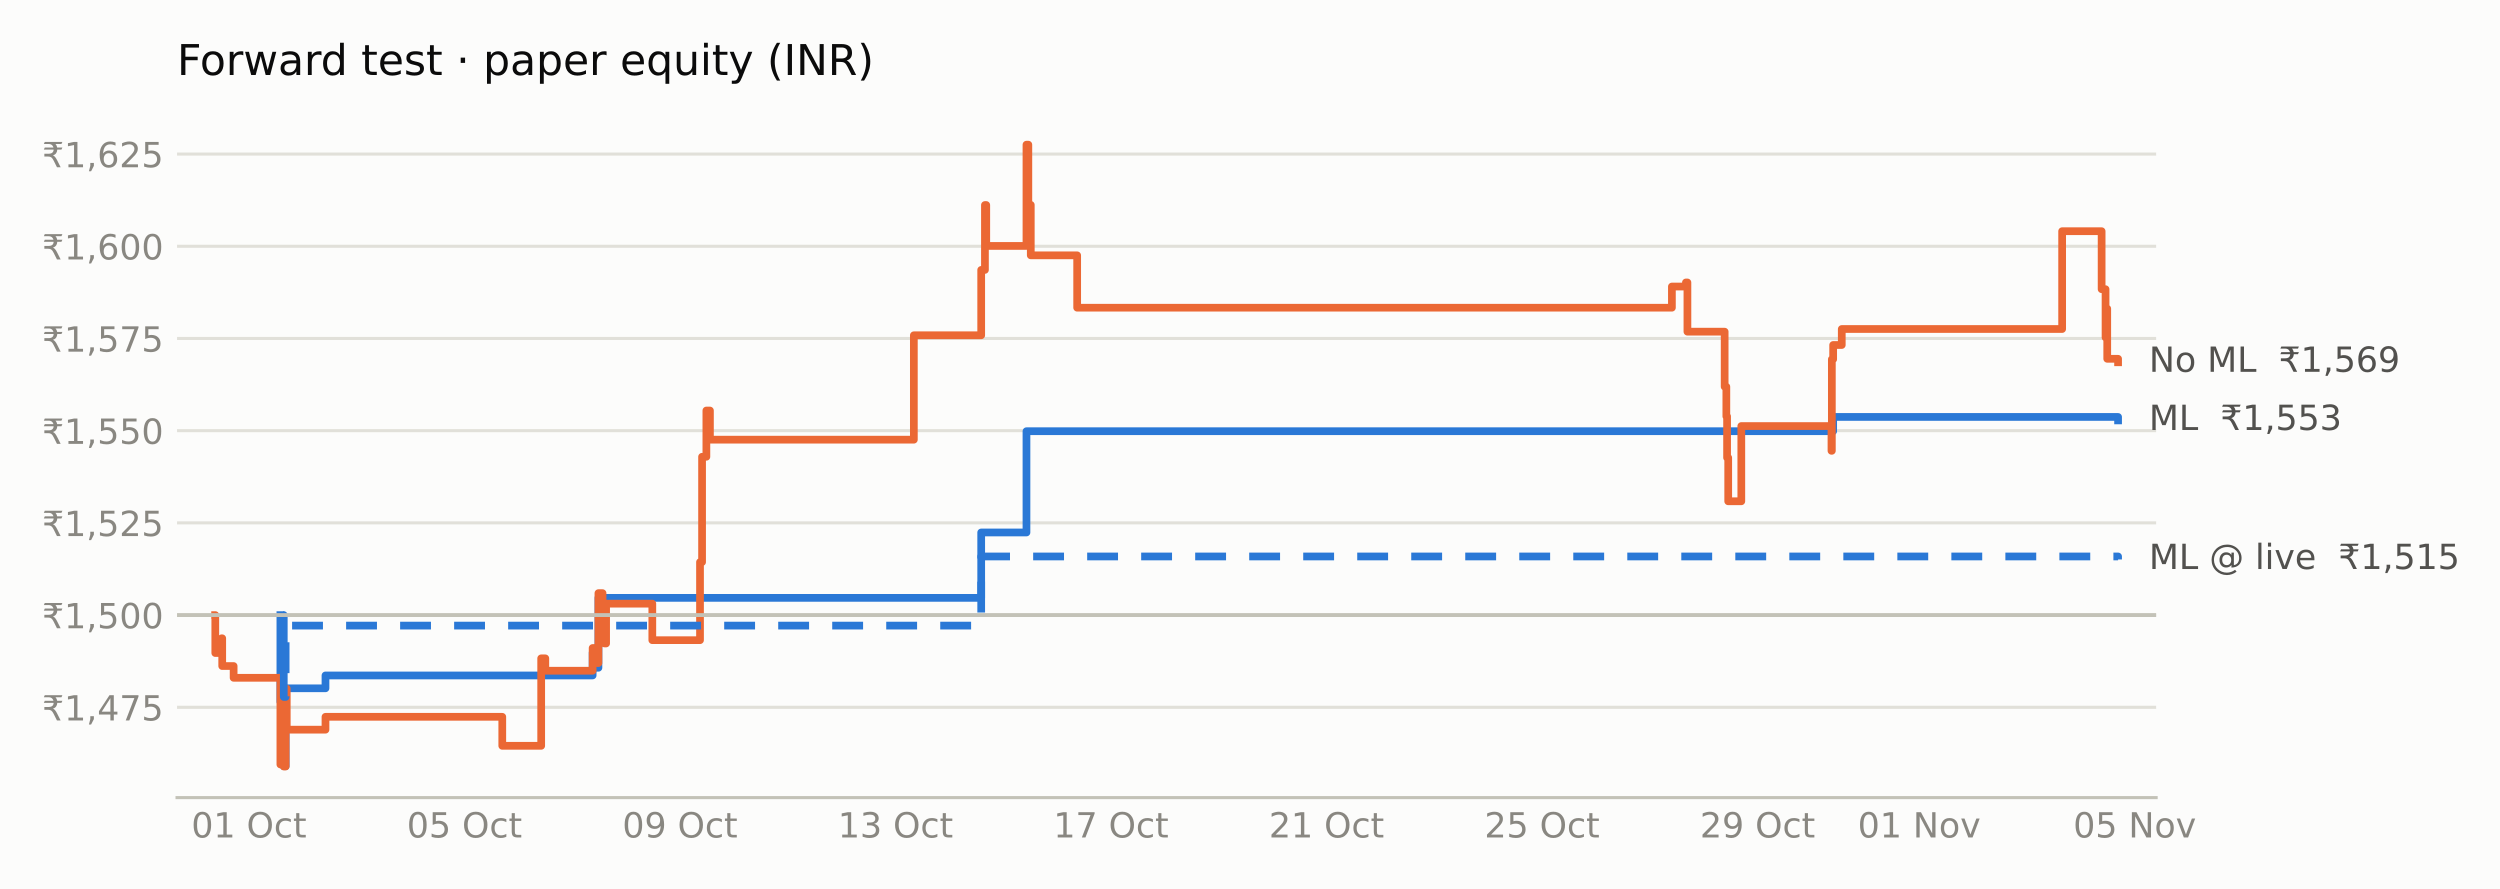
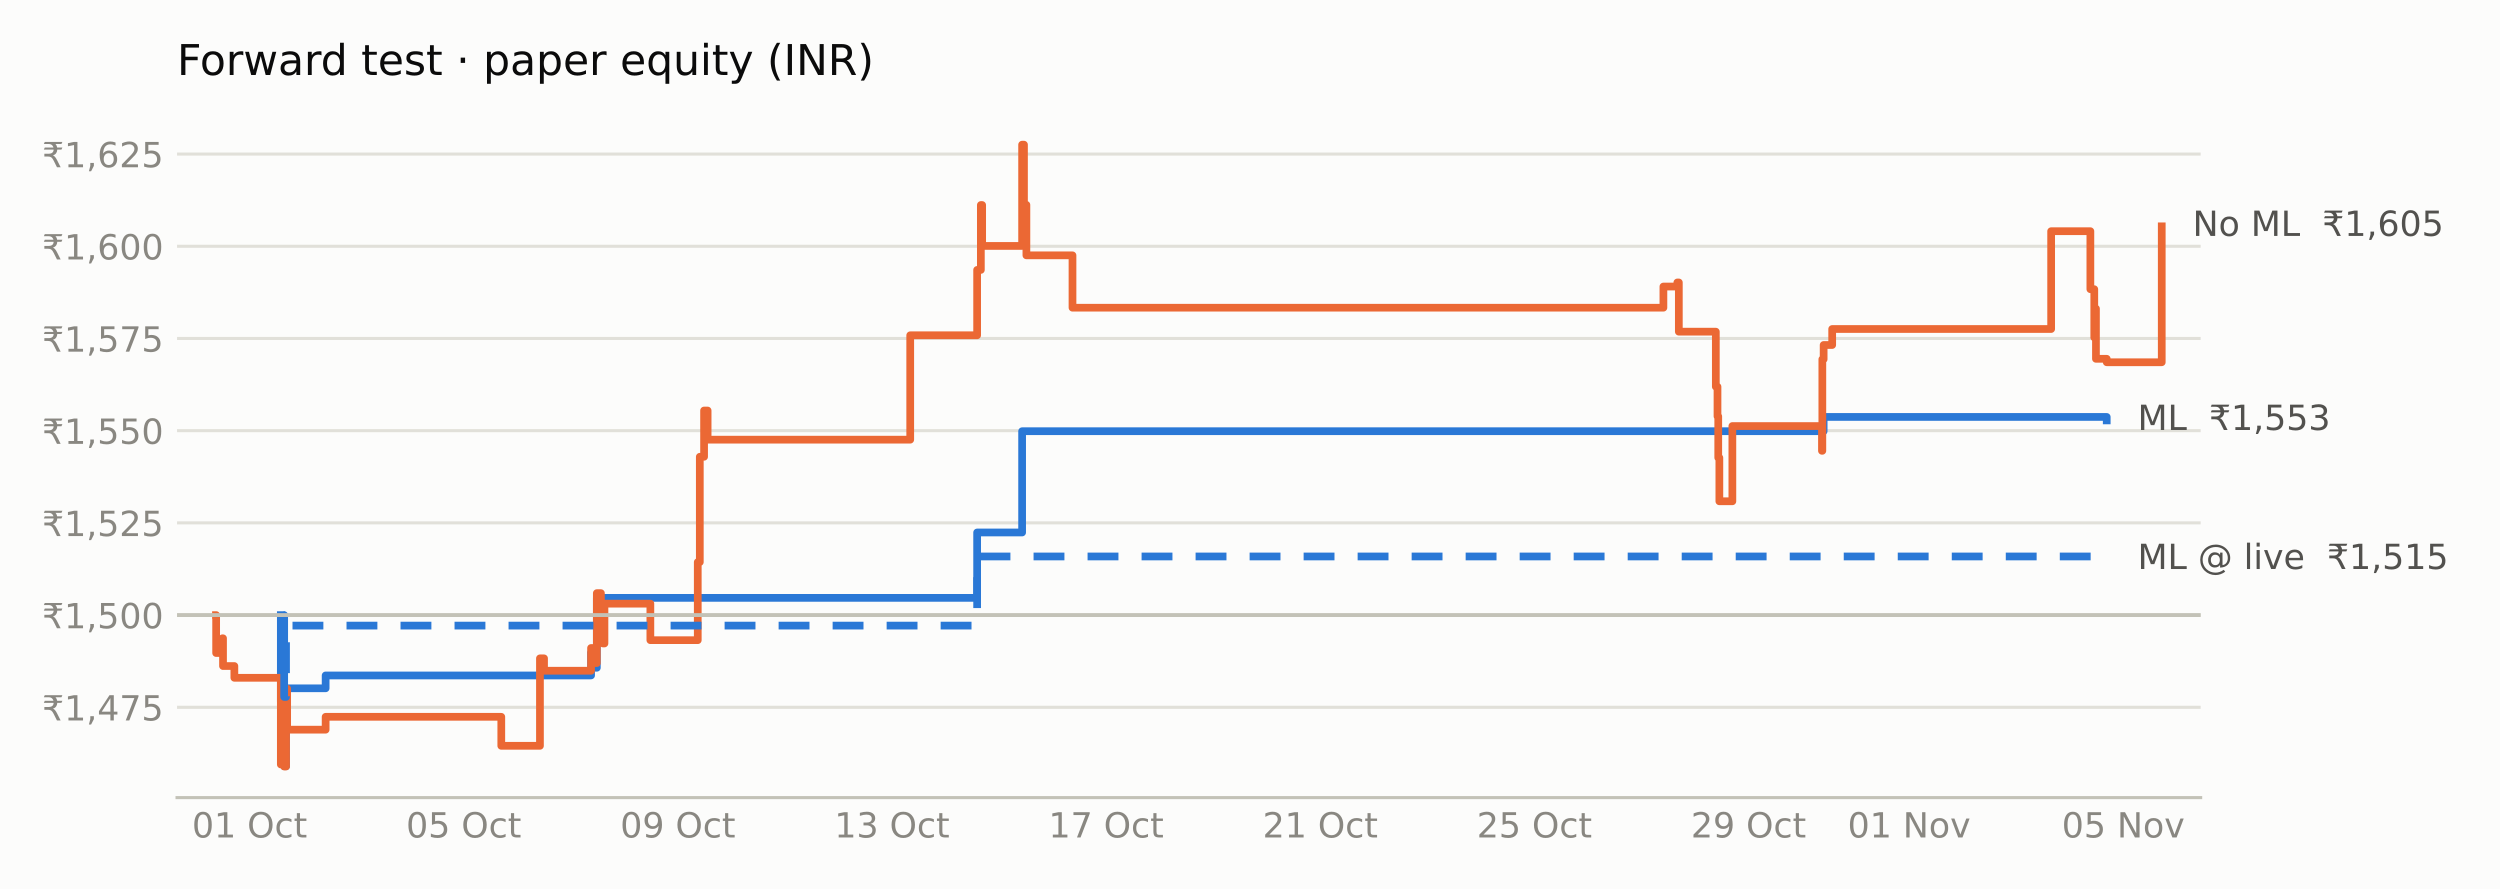
<svg xmlns="http://www.w3.org/2000/svg" xmlns:xlink="http://www.w3.org/1999/xlink" width="648pt" height="230.4pt" viewBox="0 0 648 230.4" version="1.1">
  <defs>
    <style type="text/css">*{stroke-linejoin: round; stroke-linecap: butt}</style>
  </defs>
  <g id="figure_1">
    <g id="patch_1">
      <path d="M 0 230.4  L 648 230.4  L 648 0  L 0 0  z " style="fill: #fcfcfb" />
    </g>
    <g id="axes_1">
      <g id="patch_2">
-         <path d="M 45.89 206.74  L 558.872 206.74  L 558.872 29.44  L 45.89 29.44  z " style="fill: #fcfcfb" />
+         <path d="M 45.89 206.74  L 570.412 206.74  L 570.412 29.44  L 45.89 29.44  z " style="fill: #fcfcfb" />
      </g>
      <g id="matplotlib.axis_1">
        <g id="xtick_1">
          <g id="line2d_1" />
          <g id="text_1">
-             <g style="fill: #898781" transform="translate(49.59476 217.0786) scale(0.09 -0.09)">
+             <g style="fill: #898781" transform="translate(49.76037 217.0786) scale(0.09 -0.09)">
              <defs>
                <path id="DejaVuSans-30" d="M 2034 4250  Q 1547 4250 1301 3770  Q 1056 3291 1056 2328  Q 1056 1369 1301 889  Q 1547 409 2034 409  Q 2525 409 2770 889  Q 3016 1369 3016 2328  Q 3016 3291 2770 3770  Q 2525 4250 2034 4250  z M 2034 4750  Q 2819 4750 3233 4129  Q 3647 3509 3647 2328  Q 3647 1150 3233 529  Q 2819 -91 2034 -91  Q 1250 -91 836 529  Q 422 1150 422 2328  Q 422 3509 836 4129  Q 1250 4750 2034 4750  z " transform="scale(0.015625)" />
                <path id="DejaVuSans-31" d="M 794 531  L 1825 531  L 1825 4091  L 703 3866  L 703 4441  L 1819 4666  L 2450 4666  L 2450 531  L 3481 531  L 3481 0  L 794 0  L 794 531  z " transform="scale(0.015625)" />
                <path id="DejaVuSans-20" transform="scale(0.015625)" />
                <path id="DejaVuSans-4f" d="M 2522 4238  Q 1834 4238 1429 3725  Q 1025 3213 1025 2328  Q 1025 1447 1429 934  Q 1834 422 2522 422  Q 3209 422 3611 934  Q 4013 1447 4013 2328  Q 4013 3213 3611 3725  Q 3209 4238 2522 4238  z M 2522 4750  Q 3503 4750 4090 4092  Q 4678 3434 4678 2328  Q 4678 1225 4090 567  Q 3503 -91 2522 -91  Q 1538 -91 948 565  Q 359 1222 359 2328  Q 359 3434 948 4092  Q 1538 4750 2522 4750  z " transform="scale(0.015625)" />
                <path id="DejaVuSans-63" d="M 3122 3366  L 3122 2828  Q 2878 2963 2633 3030  Q 2388 3097 2138 3097  Q 1578 3097 1268 2742  Q 959 2388 959 1747  Q 959 1106 1268 751  Q 1578 397 2138 397  Q 2388 397 2633 464  Q 2878 531 3122 666  L 3122 134  Q 2881 22 2623 -34  Q 2366 -91 2075 -91  Q 1284 -91 818 406  Q 353 903 353 1747  Q 353 2603 823 3093  Q 1294 3584 2113 3584  Q 2378 3584 2631 3529  Q 2884 3475 3122 3366  z " transform="scale(0.015625)" />
                <path id="DejaVuSans-74" d="M 1172 4494  L 1172 3500  L 2356 3500  L 2356 3053  L 1172 3053  L 1172 1153  Q 1172 725 1289 603  Q 1406 481 1766 481  L 2356 481  L 2356 0  L 1766 0  Q 1100 0 847 248  Q 594 497 594 1153  L 594 3053  L 172 3053  L 172 3500  L 594 3500  L 594 4494  L 1172 4494  z " transform="scale(0.015625)" />
              </defs>
              <use xlink:href="#DejaVuSans-30" />
              <use xlink:href="#DejaVuSans-31" transform="translate(63.62305 0)" />
              <use xlink:href="#DejaVuSans-20" transform="translate(127.2461 0)" />
              <use xlink:href="#DejaVuSans-4f" transform="translate(159.0332 0)" />
              <use xlink:href="#DejaVuSans-63" transform="translate(237.7441 0)" />
              <use xlink:href="#DejaVuSans-74" transform="translate(292.7246 0)" />
            </g>
          </g>
        </g>
        <g id="xtick_2">
          <g id="line2d_2" />
          <g id="text_2">
-             <g style="fill: #898781" transform="translate(105.4566 217.0786) scale(0.09 -0.09)">
+             <g style="fill: #898781" transform="translate(105.2638 217.0786) scale(0.09 -0.09)">
              <defs>
                <path id="DejaVuSans-35" d="M 691 4666  L 3169 4666  L 3169 4134  L 1269 4134  L 1269 2991  Q 1406 3038 1543 3061  Q 1681 3084 1819 3084  Q 2600 3084 3056 2656  Q 3513 2228 3513 1497  Q 3513 744 3044 326  Q 2575 -91 1722 -91  Q 1428 -91 1123 -41  Q 819 9 494 109  L 494 744  Q 775 591 1075 516  Q 1375 441 1709 441  Q 2250 441 2565 725  Q 2881 1009 2881 1497  Q 2881 1984 2565 2268  Q 2250 2553 1709 2553  Q 1456 2553 1204 2497  Q 953 2441 691 2322  L 691 4666  z " transform="scale(0.015625)" />
              </defs>
              <use xlink:href="#DejaVuSans-30" />
              <use xlink:href="#DejaVuSans-35" transform="translate(63.62305 0)" />
              <use xlink:href="#DejaVuSans-20" transform="translate(127.2461 0)" />
              <use xlink:href="#DejaVuSans-4f" transform="translate(159.0332 0)" />
              <use xlink:href="#DejaVuSans-63" transform="translate(237.7441 0)" />
              <use xlink:href="#DejaVuSans-74" transform="translate(292.7246 0)" />
            </g>
          </g>
        </g>
        <g id="xtick_3">
          <g id="line2d_3" />
          <g id="text_3">
-             <g style="fill: #898781" transform="translate(161.3184 217.0786) scale(0.09 -0.09)">
+             <g style="fill: #898781" transform="translate(160.7671 217.0786) scale(0.09 -0.09)">
              <defs>
                <path id="DejaVuSans-39" d="M 703 97  L 703 672  Q 941 559 1184 500  Q 1428 441 1663 441  Q 2288 441 2617 861  Q 2947 1281 2994 2138  Q 2813 1869 2534 1725  Q 2256 1581 1919 1581  Q 1219 1581 811 2004  Q 403 2428 403 3163  Q 403 3881 828 4315  Q 1253 4750 1959 4750  Q 2769 4750 3195 4129  Q 3622 3509 3622 2328  Q 3622 1225 3098 567  Q 2575 -91 1691 -91  Q 1453 -91 1209 -44  Q 966 3 703 97  z M 1959 2075  Q 2384 2075 2632 2365  Q 2881 2656 2881 3163  Q 2881 3666 2632 3958  Q 2384 4250 1959 4250  Q 1534 4250 1286 3958  Q 1038 3666 1038 3163  Q 1038 2656 1286 2365  Q 1534 2075 1959 2075  z " transform="scale(0.015625)" />
              </defs>
              <use xlink:href="#DejaVuSans-30" />
              <use xlink:href="#DejaVuSans-39" transform="translate(63.62305 0)" />
              <use xlink:href="#DejaVuSans-20" transform="translate(127.2461 0)" />
              <use xlink:href="#DejaVuSans-4f" transform="translate(159.0332 0)" />
              <use xlink:href="#DejaVuSans-63" transform="translate(237.7441 0)" />
              <use xlink:href="#DejaVuSans-74" transform="translate(292.7246 0)" />
            </g>
          </g>
        </g>
        <g id="xtick_4">
          <g id="line2d_4" />
          <g id="text_4">
-             <g style="fill: #898781" transform="translate(217.1803 217.0786) scale(0.09 -0.09)">
+             <g style="fill: #898781" transform="translate(216.2705 217.0786) scale(0.09 -0.09)">
              <defs>
                <path id="DejaVuSans-33" d="M 2597 2516  Q 3050 2419 3304 2112  Q 3559 1806 3559 1356  Q 3559 666 3084 287  Q 2609 -91 1734 -91  Q 1441 -91 1130 -33  Q 819 25 488 141  L 488 750  Q 750 597 1062 519  Q 1375 441 1716 441  Q 2309 441 2620 675  Q 2931 909 2931 1356  Q 2931 1769 2642 2001  Q 2353 2234 1838 2234  L 1294 2234  L 1294 2753  L 1863 2753  Q 2328 2753 2575 2939  Q 2822 3125 2822 3475  Q 2822 3834 2567 4026  Q 2313 4219 1838 4219  Q 1578 4219 1281 4162  Q 984 4106 628 3988  L 628 4550  Q 988 4650 1302 4700  Q 1616 4750 1894 4750  Q 2613 4750 3031 4423  Q 3450 4097 3450 3541  Q 3450 3153 3228 2886  Q 3006 2619 2597 2516  z " transform="scale(0.015625)" />
              </defs>
              <use xlink:href="#DejaVuSans-31" />
              <use xlink:href="#DejaVuSans-33" transform="translate(63.62305 0)" />
              <use xlink:href="#DejaVuSans-20" transform="translate(127.2461 0)" />
              <use xlink:href="#DejaVuSans-4f" transform="translate(159.0332 0)" />
              <use xlink:href="#DejaVuSans-63" transform="translate(237.7441 0)" />
              <use xlink:href="#DejaVuSans-74" transform="translate(292.7246 0)" />
            </g>
          </g>
        </g>
        <g id="xtick_5">
          <g id="line2d_5" />
          <g id="text_5">
-             <g style="fill: #898781" transform="translate(273.0421 217.0786) scale(0.09 -0.09)">
+             <g style="fill: #898781" transform="translate(271.7739 217.0786) scale(0.09 -0.09)">
              <defs>
                <path id="DejaVuSans-37" d="M 525 4666  L 3525 4666  L 3525 4397  L 1831 0  L 1172 0  L 2766 4134  L 525 4134  L 525 4666  z " transform="scale(0.015625)" />
              </defs>
              <use xlink:href="#DejaVuSans-31" />
              <use xlink:href="#DejaVuSans-37" transform="translate(63.62305 0)" />
              <use xlink:href="#DejaVuSans-20" transform="translate(127.2461 0)" />
              <use xlink:href="#DejaVuSans-4f" transform="translate(159.0332 0)" />
              <use xlink:href="#DejaVuSans-63" transform="translate(237.7441 0)" />
              <use xlink:href="#DejaVuSans-74" transform="translate(292.7246 0)" />
            </g>
          </g>
        </g>
        <g id="xtick_6">
          <g id="line2d_6" />
          <g id="text_6">
-             <g style="fill: #898781" transform="translate(328.9039 217.0786) scale(0.09 -0.09)">
+             <g style="fill: #898781" transform="translate(327.2773 217.0786) scale(0.09 -0.09)">
              <defs>
                <path id="DejaVuSans-32" d="M 1228 531  L 3431 531  L 3431 0  L 469 0  L 469 531  Q 828 903 1448 1529  Q 2069 2156 2228 2338  Q 2531 2678 2651 2914  Q 2772 3150 2772 3378  Q 2772 3750 2511 3984  Q 2250 4219 1831 4219  Q 1534 4219 1204 4116  Q 875 4013 500 3803  L 500 4441  Q 881 4594 1212 4672  Q 1544 4750 1819 4750  Q 2544 4750 2975 4387  Q 3406 4025 3406 3419  Q 3406 3131 3298 2873  Q 3191 2616 2906 2266  Q 2828 2175 2409 1742  Q 1991 1309 1228 531  z " transform="scale(0.015625)" />
              </defs>
              <use xlink:href="#DejaVuSans-32" />
              <use xlink:href="#DejaVuSans-31" transform="translate(63.62305 0)" />
              <use xlink:href="#DejaVuSans-20" transform="translate(127.2461 0)" />
              <use xlink:href="#DejaVuSans-4f" transform="translate(159.0332 0)" />
              <use xlink:href="#DejaVuSans-63" transform="translate(237.7441 0)" />
              <use xlink:href="#DejaVuSans-74" transform="translate(292.7246 0)" />
            </g>
          </g>
        </g>
        <g id="xtick_7">
          <g id="line2d_7" />
          <g id="text_7">
-             <g style="fill: #898781" transform="translate(384.7658 217.0786) scale(0.09 -0.09)">
+             <g style="fill: #898781" transform="translate(382.7807 217.0786) scale(0.09 -0.09)">
              <use xlink:href="#DejaVuSans-32" />
              <use xlink:href="#DejaVuSans-35" transform="translate(63.62305 0)" />
              <use xlink:href="#DejaVuSans-20" transform="translate(127.2461 0)" />
              <use xlink:href="#DejaVuSans-4f" transform="translate(159.0332 0)" />
              <use xlink:href="#DejaVuSans-63" transform="translate(237.7441 0)" />
              <use xlink:href="#DejaVuSans-74" transform="translate(292.7246 0)" />
            </g>
          </g>
        </g>
        <g id="xtick_8">
          <g id="line2d_8" />
          <g id="text_8">
-             <g style="fill: #898781" transform="translate(440.6276 217.0786) scale(0.09 -0.09)">
+             <g style="fill: #898781" transform="translate(438.2841 217.0786) scale(0.09 -0.09)">
              <use xlink:href="#DejaVuSans-32" />
              <use xlink:href="#DejaVuSans-39" transform="translate(63.62305 0)" />
              <use xlink:href="#DejaVuSans-20" transform="translate(127.2461 0)" />
              <use xlink:href="#DejaVuSans-4f" transform="translate(159.0332 0)" />
              <use xlink:href="#DejaVuSans-63" transform="translate(237.7441 0)" />
              <use xlink:href="#DejaVuSans-74" transform="translate(292.7246 0)" />
            </g>
          </g>
        </g>
        <g id="xtick_9">
          <g id="line2d_9" />
          <g id="text_9">
-             <g style="fill: #898781" transform="translate(481.5213 217.0786) scale(0.09 -0.09)">
+             <g style="fill: #898781" transform="translate(478.909 217.0786) scale(0.09 -0.09)">
              <defs>
                <path id="DejaVuSans-4e" d="M 628 4666  L 1478 4666  L 3547 763  L 3547 4666  L 4159 4666  L 4159 0  L 3309 0  L 1241 3903  L 1241 0  L 628 0  L 628 4666  z " transform="scale(0.015625)" />
                <path id="DejaVuSans-6f" d="M 1959 3097  Q 1497 3097 1228 2736  Q 959 2375 959 1747  Q 959 1119 1226 758  Q 1494 397 1959 397  Q 2419 397 2687 759  Q 2956 1122 2956 1747  Q 2956 2369 2687 2733  Q 2419 3097 1959 3097  z M 1959 3584  Q 2709 3584 3137 3096  Q 3566 2609 3566 1747  Q 3566 888 3137 398  Q 2709 -91 1959 -91  Q 1206 -91 779 398  Q 353 888 353 1747  Q 353 2609 779 3096  Q 1206 3584 1959 3584  z " transform="scale(0.015625)" />
                <path id="DejaVuSans-76" d="M 191 3500  L 800 3500  L 1894 563  L 2988 3500  L 3597 3500  L 2284 0  L 1503 0  L 191 3500  z " transform="scale(0.015625)" />
              </defs>
              <use xlink:href="#DejaVuSans-30" />
              <use xlink:href="#DejaVuSans-31" transform="translate(63.62305 0)" />
              <use xlink:href="#DejaVuSans-20" transform="translate(127.2461 0)" />
              <use xlink:href="#DejaVuSans-4e" transform="translate(159.0332 0)" />
              <use xlink:href="#DejaVuSans-6f" transform="translate(233.8379 0)" />
              <use xlink:href="#DejaVuSans-76" transform="translate(295.0195 0)" />
            </g>
          </g>
        </g>
        <g id="xtick_10">
          <g id="line2d_10" />
          <g id="text_10">
-             <g style="fill: #898781" transform="translate(537.3831 217.0786) scale(0.09 -0.09)">
+             <g style="fill: #898781" transform="translate(534.4124 217.0786) scale(0.09 -0.09)">
              <use xlink:href="#DejaVuSans-30" />
              <use xlink:href="#DejaVuSans-35" transform="translate(63.62305 0)" />
              <use xlink:href="#DejaVuSans-20" transform="translate(127.2461 0)" />
              <use xlink:href="#DejaVuSans-4e" transform="translate(159.0332 0)" />
              <use xlink:href="#DejaVuSans-6f" transform="translate(233.8379 0)" />
              <use xlink:href="#DejaVuSans-76" transform="translate(295.0195 0)" />
            </g>
          </g>
        </g>
      </g>
      <g id="matplotlib.axis_2">
        <g id="ytick_1">
          <g id="line2d_11">
-             <path d="M 45.89 183.332  L 558.872 183.332  " clip-path="url(#pef144ff251)" style="fill: none; stroke: #e1e0d9; stroke-width: 0.8; stroke-linecap: square" />
+             <path d="M 45.89 183.332  L 570.412 183.332  " clip-path="url(#pfc587b7a40)" style="fill: none; stroke: #e1e0d9; stroke-width: 0.8; stroke-linecap: square" />
          </g>
          <g id="line2d_12" />
          <g id="text_11">
            <g style="fill: #898781" transform="translate(10.89844 186.7514) scale(0.09 -0.09)">
              <defs>
                <path id="DejaVuSans-20b9" d="M 331 4281  L 503 4666  L 3747 4666  L 3575 4281  L 2469 4281  Q 2716 4038 2781 3634  L 3747 3634  L 3575 3250  L 2806 3250  Q 2791 2856 2600 2591  Q 2397 2300 2006 2188  Q 2209 2119 2400 1894  Q 2584 1681 2788 1275  L 3428 0  L 2750 0  L 2153 1197  Q 1919 1669 1706 1819  Q 1488 1972 1113 1972  L 425 1972  L 425 2491  L 1219 2491  Q 1675 2491 1906 2700  Q 2119 2894 2138 3250  L 331 3250  L 503 3634  L 2103 3634  Q 2047 3844 1906 4006  Q 1675 4281 1219 4281  L 331 4281  z " transform="scale(0.015625)" />
                <path id="DejaVuSans-2c" d="M 750 794  L 1409 794  L 1409 256  L 897 -744  L 494 -744  L 750 256  L 750 794  z " transform="scale(0.015625)" />
                <path id="DejaVuSans-34" d="M 2419 4116  L 825 1625  L 2419 1625  L 2419 4116  z M 2253 4666  L 3047 4666  L 3047 1625  L 3713 1625  L 3713 1100  L 3047 1100  L 3047 0  L 2419 0  L 2419 1100  L 313 1100  L 313 1709  L 2253 4666  z " transform="scale(0.015625)" />
              </defs>
              <use xlink:href="#DejaVuSans-20b9" />
              <use xlink:href="#DejaVuSans-31" transform="translate(63.62305 0)" />
              <use xlink:href="#DejaVuSans-2c" transform="translate(127.2461 0)" />
              <use xlink:href="#DejaVuSans-34" transform="translate(159.0332 0)" />
              <use xlink:href="#DejaVuSans-37" transform="translate(222.6562 0)" />
              <use xlink:href="#DejaVuSans-35" transform="translate(286.2793 0)" />
            </g>
          </g>
        </g>
        <g id="ytick_2">
          <g id="line2d_13">
-             <path d="M 45.89 159.432  L 558.872 159.432  " clip-path="url(#pef144ff251)" style="fill: none; stroke: #e1e0d9; stroke-width: 0.8; stroke-linecap: square" />
+             <path d="M 45.89 159.432  L 570.412 159.432  " clip-path="url(#pfc587b7a40)" style="fill: none; stroke: #e1e0d9; stroke-width: 0.8; stroke-linecap: square" />
          </g>
          <g id="line2d_14" />
          <g id="text_12">
            <g style="fill: #898781" transform="translate(10.89844 162.851) scale(0.09 -0.09)">
              <use xlink:href="#DejaVuSans-20b9" />
              <use xlink:href="#DejaVuSans-31" transform="translate(63.62305 0)" />
              <use xlink:href="#DejaVuSans-2c" transform="translate(127.2461 0)" />
              <use xlink:href="#DejaVuSans-35" transform="translate(159.0332 0)" />
              <use xlink:href="#DejaVuSans-30" transform="translate(222.6562 0)" />
              <use xlink:href="#DejaVuSans-30" transform="translate(286.2793 0)" />
            </g>
          </g>
        </g>
        <g id="ytick_3">
          <g id="line2d_15">
-             <path d="M 45.89 135.531  L 558.872 135.531  " clip-path="url(#pef144ff251)" style="fill: none; stroke: #e1e0d9; stroke-width: 0.8; stroke-linecap: square" />
+             <path d="M 45.89 135.531  L 570.412 135.531  " clip-path="url(#pfc587b7a40)" style="fill: none; stroke: #e1e0d9; stroke-width: 0.8; stroke-linecap: square" />
          </g>
          <g id="line2d_16" />
          <g id="text_13">
            <g style="fill: #898781" transform="translate(10.89844 138.9506) scale(0.09 -0.09)">
              <use xlink:href="#DejaVuSans-20b9" />
              <use xlink:href="#DejaVuSans-31" transform="translate(63.62305 0)" />
              <use xlink:href="#DejaVuSans-2c" transform="translate(127.2461 0)" />
              <use xlink:href="#DejaVuSans-35" transform="translate(159.0332 0)" />
              <use xlink:href="#DejaVuSans-32" transform="translate(222.6562 0)" />
              <use xlink:href="#DejaVuSans-35" transform="translate(286.2793 0)" />
            </g>
          </g>
        </g>
        <g id="ytick_4">
          <g id="line2d_17">
-             <path d="M 45.89 111.631  L 558.872 111.631  " clip-path="url(#pef144ff251)" style="fill: none; stroke: #e1e0d9; stroke-width: 0.8; stroke-linecap: square" />
+             <path d="M 45.89 111.631  L 570.412 111.631  " clip-path="url(#pfc587b7a40)" style="fill: none; stroke: #e1e0d9; stroke-width: 0.8; stroke-linecap: square" />
          </g>
          <g id="line2d_18" />
          <g id="text_14">
            <g style="fill: #898781" transform="translate(10.89844 115.0502) scale(0.09 -0.09)">
              <use xlink:href="#DejaVuSans-20b9" />
              <use xlink:href="#DejaVuSans-31" transform="translate(63.62305 0)" />
              <use xlink:href="#DejaVuSans-2c" transform="translate(127.2461 0)" />
              <use xlink:href="#DejaVuSans-35" transform="translate(159.0332 0)" />
              <use xlink:href="#DejaVuSans-35" transform="translate(222.6562 0)" />
              <use xlink:href="#DejaVuSans-30" transform="translate(286.2793 0)" />
            </g>
          </g>
        </g>
        <g id="ytick_5">
          <g id="line2d_19">
-             <path d="M 45.89 87.731  L 558.872 87.731  " clip-path="url(#pef144ff251)" style="fill: none; stroke: #e1e0d9; stroke-width: 0.8; stroke-linecap: square" />
+             <path d="M 45.89 87.731  L 570.412 87.731  " clip-path="url(#pfc587b7a40)" style="fill: none; stroke: #e1e0d9; stroke-width: 0.8; stroke-linecap: square" />
          </g>
          <g id="line2d_20" />
          <g id="text_15">
            <g style="fill: #898781" transform="translate(10.89844 91.14983) scale(0.09 -0.09)">
              <use xlink:href="#DejaVuSans-20b9" />
              <use xlink:href="#DejaVuSans-31" transform="translate(63.62305 0)" />
              <use xlink:href="#DejaVuSans-2c" transform="translate(127.2461 0)" />
              <use xlink:href="#DejaVuSans-35" transform="translate(159.0332 0)" />
              <use xlink:href="#DejaVuSans-37" transform="translate(222.6562 0)" />
              <use xlink:href="#DejaVuSans-35" transform="translate(286.2793 0)" />
            </g>
          </g>
        </g>
        <g id="ytick_6">
          <g id="line2d_21">
-             <path d="M 45.89 63.83  L 558.872 63.83  " clip-path="url(#pef144ff251)" style="fill: none; stroke: #e1e0d9; stroke-width: 0.8; stroke-linecap: square" />
+             <path d="M 45.89 63.83  L 570.412 63.83  " clip-path="url(#pfc587b7a40)" style="fill: none; stroke: #e1e0d9; stroke-width: 0.8; stroke-linecap: square" />
          </g>
          <g id="line2d_22" />
          <g id="text_16">
            <g style="fill: #898781" transform="translate(10.89844 67.24944) scale(0.09 -0.09)">
              <defs>
                <path id="DejaVuSans-36" d="M 2113 2584  Q 1688 2584 1439 2293  Q 1191 2003 1191 1497  Q 1191 994 1439 701  Q 1688 409 2113 409  Q 2538 409 2786 701  Q 3034 994 3034 1497  Q 3034 2003 2786 2293  Q 2538 2584 2113 2584  z M 3366 4563  L 3366 3988  Q 3128 4100 2886 4159  Q 2644 4219 2406 4219  Q 1781 4219 1451 3797  Q 1122 3375 1075 2522  Q 1259 2794 1537 2939  Q 1816 3084 2150 3084  Q 2853 3084 3261 2657  Q 3669 2231 3669 1497  Q 3669 778 3244 343  Q 2819 -91 2113 -91  Q 1303 -91 875 529  Q 447 1150 447 2328  Q 447 3434 972 4092  Q 1497 4750 2381 4750  Q 2619 4750 2861 4703  Q 3103 4656 3366 4563  z " transform="scale(0.015625)" />
              </defs>
              <use xlink:href="#DejaVuSans-20b9" />
              <use xlink:href="#DejaVuSans-31" transform="translate(63.62305 0)" />
              <use xlink:href="#DejaVuSans-2c" transform="translate(127.2461 0)" />
              <use xlink:href="#DejaVuSans-36" transform="translate(159.0332 0)" />
              <use xlink:href="#DejaVuSans-30" transform="translate(222.6562 0)" />
              <use xlink:href="#DejaVuSans-30" transform="translate(286.2793 0)" />
            </g>
          </g>
        </g>
        <g id="ytick_7">
          <g id="line2d_23">
-             <path d="M 45.89 39.93  L 558.872 39.93  " clip-path="url(#pef144ff251)" style="fill: none; stroke: #e1e0d9; stroke-width: 0.8; stroke-linecap: square" />
+             <path d="M 45.89 39.93  L 570.412 39.93  " clip-path="url(#pfc587b7a40)" style="fill: none; stroke: #e1e0d9; stroke-width: 0.8; stroke-linecap: square" />
          </g>
          <g id="line2d_24" />
          <g id="text_17">
            <g style="fill: #898781" transform="translate(10.89844 43.34906) scale(0.09 -0.09)">
              <use xlink:href="#DejaVuSans-20b9" />
              <use xlink:href="#DejaVuSans-31" transform="translate(63.62305 0)" />
              <use xlink:href="#DejaVuSans-2c" transform="translate(127.2461 0)" />
              <use xlink:href="#DejaVuSans-36" transform="translate(159.0332 0)" />
              <use xlink:href="#DejaVuSans-32" transform="translate(222.6562 0)" />
              <use xlink:href="#DejaVuSans-35" transform="translate(286.2793 0)" />
            </g>
          </g>
        </g>
      </g>
      <g id="line2d_25">
-         <path d="M 72.678 159.432  L 72.678 159.432  L 72.678 181.9  L 73.115 181.9  L 73.115 177.919  L 73.551 177.919  L 73.551 198.6  L 74.036 198.6  L 74.036 178.406  L 84.365 178.406  L 84.365 175.074  L 153.61 175.074  L 153.61 169.183  L 154.774 169.183  L 154.774 173.084  L 155.113 173.084  L 155.113 154.962  L 254.326 154.962  L 254.326 138.019  L 266.061 138.019  L 266.061 111.772  L 475.155 111.772  L 475.155 108.075  L 549.007 108.075  L 549.007 108.968  " clip-path="url(#pef144ff251)" style="fill: none; stroke: #2a78d6; stroke-width: 2; stroke-linecap: square" />
+         <path d="M 72.792 159.432  L 72.792 159.432  L 72.792 181.9  L 73.225 181.9  L 73.225 177.919  L 73.659 177.919  L 73.659 198.6  L 74.141 198.6  L 74.141 178.406  L 84.403 178.406  L 84.403 175.074  L 153.204 175.074  L 153.204 169.183  L 154.361 169.183  L 154.361 173.084  L 154.698 173.084  L 154.698 154.962  L 253.274 154.962  L 253.274 138.019  L 264.934 138.019  L 264.934 111.772  L 472.686 111.772  L 472.686 108.075  L 546.064 108.075  L 546.064 108.968  " clip-path="url(#pfc587b7a40)" style="fill: none; stroke: #2a78d6; stroke-width: 2; stroke-linecap: square" />
      </g>
      <g id="line2d_26">
-         <path d="M 55.755 159.432  L 55.804 159.432  L 55.804 169.264  L 57.452 169.264  L 57.452 165.445  L 57.598 165.445  L 57.598 172.637  L 60.556 172.637  L 60.556 175.684  L 72.678 175.684  L 72.678 198.153  L 72.824 198.153  L 72.824 181.982  L 73.115 181.982  L 73.115 178  L 73.551 178  L 73.551 198.681  L 74.036 198.681  L 74.036 178.487  L 74.327 178.487  L 74.327 189.133  L 84.365 189.133  L 84.365 185.801  L 130.189 185.801  L 130.189 193.318  L 140.275 193.318  L 140.275 170.646  L 141.342 170.646  L 141.342 173.856  L 153.61 173.856  L 153.61 167.964  L 154.774 167.964  L 154.774 171.865  L 155.113 171.865  L 155.113 153.743  L 156.18 153.743  L 156.18 166.664  L 156.714 166.664  L 156.714 166.786  L 157.102 166.786  L 157.102 156.466  L 169.079 156.466  L 169.079 165.933  L 181.444 165.933  L 181.444 145.699  L 181.978 145.699  L 181.978 118.395  L 183.093 118.395  L 183.093 106.409  L 184.014 106.409  L 184.014 113.966  L 236.87 113.966  L 236.87 86.906  L 254.326 86.906  L 254.326 69.963  L 255.296 69.963  L 255.296 53.142  L 255.636 53.142  L 255.636 63.746  L 266.061 63.746  L 266.061 37.499  L 266.546 37.499  L 266.546 53.101  L 267.177 53.101  L 267.177 66.184  L 279.202 66.184  L 279.202 79.755  L 433.356 79.755  L 433.356 74.27  L 436.993 74.27  L 436.993 73.213  L 437.381 73.213  L 437.381 85.971  L 447.03 85.971  L 447.03 100.233  L 447.467 100.233  L 447.467 107.912  L 447.661 107.912  L 447.661 118.639  L 447.952 118.639  L 447.952 129.934  L 451.346 129.934  L 451.346 110.431  L 474.719 110.431  L 474.719 116.851  L 474.816 116.851  L 474.816 93.122  L 475.155 93.122  L 475.155 89.425  L 477.386 89.425  L 477.386 85.281  L 534.508 85.281  L 534.508 59.927  L 544.74 59.927  L 544.74 74.961  L 545.758 74.961  L 545.758 87.475  L 546.098 87.475  L 546.098 79.999  L 546.195 79.999  L 546.195 93.001  L 549.007 93.001  L 549.007 93.894  " clip-path="url(#pef144ff251)" style="fill: none; stroke: #eb6834; stroke-width: 2; stroke-linecap: square" />
+         <path d="M 55.977 159.432  L 56.025 159.432  L 56.025 169.264  L 57.663 169.264  L 57.663 165.445  L 57.808 165.445  L 57.808 172.637  L 60.747 172.637  L 60.747 175.684  L 72.792 175.684  L 72.792 198.153  L 72.936 198.153  L 72.936 181.982  L 73.225 181.982  L 73.225 178  L 73.659 178  L 73.659 198.681  L 74.141 198.681  L 74.141 178.487  L 74.43 178.487  L 74.43 189.133  L 84.403 189.133  L 84.403 185.801  L 129.933 185.801  L 129.933 193.318  L 139.955 193.318  L 139.955 170.646  L 141.015 170.646  L 141.015 173.856  L 153.204 173.856  L 153.204 167.964  L 154.361 167.964  L 154.361 171.865  L 154.698 171.865  L 154.698 153.743  L 155.758 153.743  L 155.758 166.664  L 156.288 166.664  L 156.288 166.786  L 156.673 166.786  L 156.673 156.466  L 168.574 156.466  L 168.574 165.933  L 180.86 165.933  L 180.86 145.699  L 181.39 145.699  L 181.39 118.395  L 182.498 118.395  L 182.498 106.409  L 183.413 106.409  L 183.413 113.966  L 235.929 113.966  L 235.929 86.906  L 253.274 86.906  L 253.274 69.963  L 254.238 69.963  L 254.238 53.142  L 254.575 53.142  L 254.575 63.746  L 264.934 63.746  L 264.934 37.499  L 265.416 37.499  L 265.416 53.101  L 266.042 53.101  L 266.042 66.184  L 277.991 66.184  L 277.991 79.755  L 431.155 79.755  L 431.155 74.27  L 434.768 74.27  L 434.768 73.213  L 435.154 73.213  L 435.154 85.971  L 444.742 85.971  L 444.742 100.233  L 445.175 100.233  L 445.175 107.912  L 445.368 107.912  L 445.368 118.639  L 445.657 118.639  L 445.657 129.934  L 449.03 129.934  L 449.03 110.431  L 472.252 110.431  L 472.252 116.851  L 472.349 116.851  L 472.349 93.122  L 472.686 93.122  L 472.686 89.425  L 474.902 89.425  L 474.902 85.281  L 531.658 85.281  L 531.658 59.927  L 541.824 59.927  L 541.824 74.961  L 542.836 74.961  L 542.836 87.475  L 543.173 87.475  L 543.173 79.999  L 543.27 79.999  L 543.27 93.001  L 546.064 93.001  L 546.064 93.894  L 560.325 93.894  L 560.325 58.668  " clip-path="url(#pfc587b7a40)" style="fill: none; stroke: #eb6834; stroke-width: 2; stroke-linecap: square" />
      </g>
      <g id="line2d_27">
-         <path d="M 73.406 159.432  L 73.551 159.432  L 73.551 180.641  L 74.036 180.641  L 74.036 162.154  L 254.326 162.154  L 254.326 144.236  L 549.007 144.236  L 549.007 145.008  " clip-path="url(#pef144ff251)" style="fill: none; stroke-dasharray: 8,6; stroke-dashoffset: 0; stroke: #2a78d6; stroke-width: 2" />
+         <path d="M 73.514 159.432  L 73.659 159.432  L 73.659 180.641  L 74.141 180.641  L 74.141 162.154  L 253.274 162.154  L 253.274 144.236  L 546.064 144.236  L 546.064 145.008  " clip-path="url(#pfc587b7a40)" style="fill: none; stroke-dasharray: 8,6; stroke-dashoffset: 0; stroke: #2a78d6; stroke-width: 2" />
      </g>
      <g id="line2d_28">
-         <path d="M 45.89 159.432  L 558.872 159.432  " clip-path="url(#pef144ff251)" style="fill: none; stroke: #c3c2b7; stroke-linecap: square" />
+         <path d="M 45.89 159.432  L 570.412 159.432  " clip-path="url(#pfc587b7a40)" style="fill: none; stroke: #c3c2b7; stroke-linecap: square" />
      </g>
      <g id="patch_3">
-         <path d="M 45.89 206.74  L 558.872 206.74  " style="fill: none; stroke: #c3c2b7; stroke-width: 0.8; stroke-linejoin: miter; stroke-linecap: square" />
+         <path d="M 45.89 206.74  L 570.412 206.74  " style="fill: none; stroke: #c3c2b7; stroke-width: 0.8; stroke-linejoin: miter; stroke-linecap: square" />
      </g>
      <g id="text_18">
-         <g style="fill: #52514e" transform="translate(557.0073 147.4912) scale(0.09 -0.09)">
+         <g style="fill: #52514e" transform="translate(554.0642 147.4912) scale(0.09 -0.09)">
          <defs>
            <path id="DejaVuSans-4d" d="M 628 4666  L 1569 4666  L 2759 1491  L 3956 4666  L 4897 4666  L 4897 0  L 4281 0  L 4281 4097  L 3078 897  L 2444 897  L 1241 4097  L 1241 0  L 628 0  L 628 4666  z " transform="scale(0.015625)" />
            <path id="DejaVuSans-4c" d="M 628 4666  L 1259 4666  L 1259 531  L 3531 531  L 3531 0  L 628 0  L 628 4666  z " transform="scale(0.015625)" />
            <path id="DejaVuSans-40" d="M 2381 1678  Q 2381 1231 2603 976  Q 2825 722 3213 722  Q 3597 722 3817 978  Q 4038 1234 4038 1678  Q 4038 2116 3813 2373  Q 3588 2631 3206 2631  Q 2828 2631 2604 2375  Q 2381 2119 2381 1678  z M 4084 744  Q 3897 503 3655 389  Q 3413 275 3091 275  Q 2553 275 2217 664  Q 1881 1053 1881 1678  Q 1881 2303 2218 2693  Q 2556 3084 3091 3084  Q 3413 3084 3656 2967  Q 3900 2850 4084 2613  L 4084 3022  L 4531 3022  L 4531 722  Q 4988 791 5245 1139  Q 5503 1488 5503 2041  Q 5503 2375 5404 2669  Q 5306 2963 5106 3213  Q 4781 3622 4314 3839  Q 3847 4056 3297 4056  Q 2913 4056 2559 3954  Q 2206 3853 1906 3653  Q 1416 3334 1139 2817  Q 863 2300 863 1697  Q 863 1200 1042 765  Q 1222 331 1563 0  Q 1891 -325 2322 -495  Q 2753 -666 3244 -666  Q 3647 -666 4036 -530  Q 4425 -394 4750 -141  L 5031 -488  Q 4641 -791 4180 -952  Q 3719 -1113 3244 -1113  Q 2666 -1113 2153 -908  Q 1641 -703 1241 -313  Q 841 78 631 592  Q 422 1106 422 1697  Q 422 2266 634 2781  Q 847 3297 1241 3688  Q 1644 4084 2172 4295  Q 2700 4506 3291 4506  Q 3953 4506 4520 4234  Q 5088 3963 5472 3463  Q 5706 3156 5829 2797  Q 5953 2438 5953 2053  Q 5953 1231 5456 756  Q 4959 281 4084 263  L 4084 744  z " transform="scale(0.015625)" />
            <path id="DejaVuSans-6c" d="M 603 4863  L 1178 4863  L 1178 0  L 603 0  L 603 4863  z " transform="scale(0.015625)" />
            <path id="DejaVuSans-69" d="M 603 3500  L 1178 3500  L 1178 0  L 603 0  L 603 3500  z M 603 4863  L 1178 4863  L 1178 4134  L 603 4134  L 603 4863  z " transform="scale(0.015625)" />
            <path id="DejaVuSans-65" d="M 3597 1894  L 3597 1613  L 953 1613  Q 991 1019 1311 708  Q 1631 397 2203 397  Q 2534 397 2845 478  Q 3156 559 3463 722  L 3463 178  Q 3153 47 2828 -22  Q 2503 -91 2169 -91  Q 1331 -91 842 396  Q 353 884 353 1716  Q 353 2575 817 3079  Q 1281 3584 2069 3584  Q 2775 3584 3186 3129  Q 3597 2675 3597 1894  z M 3022 2063  Q 3016 2534 2758 2815  Q 2500 3097 2075 3097  Q 1594 3097 1305 2825  Q 1016 2553 972 2059  L 3022 2063  z " transform="scale(0.015625)" />
          </defs>
          <use xlink:href="#DejaVuSans-4d" />
          <use xlink:href="#DejaVuSans-4c" transform="translate(86.2793 0)" />
          <use xlink:href="#DejaVuSans-20" transform="translate(141.9922 0)" />
          <use xlink:href="#DejaVuSans-40" transform="translate(173.7793 0)" />
          <use xlink:href="#DejaVuSans-20" transform="translate(273.7793 0)" />
          <use xlink:href="#DejaVuSans-6c" transform="translate(305.5664 0)" />
          <use xlink:href="#DejaVuSans-69" transform="translate(333.3496 0)" />
          <use xlink:href="#DejaVuSans-76" transform="translate(361.1328 0)" />
          <use xlink:href="#DejaVuSans-65" transform="translate(420.3125 0)" />
          <use xlink:href="#DejaVuSans-20" transform="translate(481.8359 0)" />
          <use xlink:href="#DejaVuSans-20" transform="translate(513.623 0)" />
          <use xlink:href="#DejaVuSans-20b9" transform="translate(545.4102 0)" />
          <use xlink:href="#DejaVuSans-31" transform="translate(609.0332 0)" />
          <use xlink:href="#DejaVuSans-2c" transform="translate(672.6562 0)" />
          <use xlink:href="#DejaVuSans-35" transform="translate(704.4434 0)" />
          <use xlink:href="#DejaVuSans-31" transform="translate(768.0664 0)" />
          <use xlink:href="#DejaVuSans-35" transform="translate(831.6895 0)" />
        </g>
      </g>
      <g id="text_19">
-         <g style="fill: #52514e" transform="translate(557.0073 111.4519) scale(0.09 -0.09)">
+         <g style="fill: #52514e" transform="translate(554.0642 111.4519) scale(0.09 -0.09)">
          <use xlink:href="#DejaVuSans-4d" />
          <use xlink:href="#DejaVuSans-4c" transform="translate(86.2793 0)" />
          <use xlink:href="#DejaVuSans-20" transform="translate(141.9922 0)" />
          <use xlink:href="#DejaVuSans-20" transform="translate(173.7793 0)" />
          <use xlink:href="#DejaVuSans-20b9" transform="translate(205.5664 0)" />
          <use xlink:href="#DejaVuSans-31" transform="translate(269.1895 0)" />
          <use xlink:href="#DejaVuSans-2c" transform="translate(332.8125 0)" />
          <use xlink:href="#DejaVuSans-35" transform="translate(364.5996 0)" />
          <use xlink:href="#DejaVuSans-35" transform="translate(428.2227 0)" />
          <use xlink:href="#DejaVuSans-33" transform="translate(491.8457 0)" />
        </g>
      </g>
      <g id="text_20">
-         <g style="fill: #52514e" transform="translate(557.0073 96.37788) scale(0.09 -0.09)">
+         <g style="fill: #52514e" transform="translate(568.3255 61.1511) scale(0.09 -0.09)">
          <use xlink:href="#DejaVuSans-4e" />
          <use xlink:href="#DejaVuSans-6f" transform="translate(74.80469 0)" />
          <use xlink:href="#DejaVuSans-20" transform="translate(135.9863 0)" />
          <use xlink:href="#DejaVuSans-4d" transform="translate(167.7734 0)" />
          <use xlink:href="#DejaVuSans-4c" transform="translate(254.0527 0)" />
          <use xlink:href="#DejaVuSans-20" transform="translate(309.7656 0)" />
          <use xlink:href="#DejaVuSans-20" transform="translate(341.5527 0)" />
          <use xlink:href="#DejaVuSans-20b9" transform="translate(373.3398 0)" />
          <use xlink:href="#DejaVuSans-31" transform="translate(436.9629 0)" />
          <use xlink:href="#DejaVuSans-2c" transform="translate(500.5859 0)" />
-           <use xlink:href="#DejaVuSans-35" transform="translate(532.373 0)" />
-           <use xlink:href="#DejaVuSans-36" transform="translate(595.9961 0)" />
-           <use xlink:href="#DejaVuSans-39" transform="translate(659.6191 0)" />
+           <use xlink:href="#DejaVuSans-36" transform="translate(532.373 0)" />
+           <use xlink:href="#DejaVuSans-30" transform="translate(595.9961 0)" />
+           <use xlink:href="#DejaVuSans-35" transform="translate(659.6191 0)" />
        </g>
      </g>
      <g id="text_21">
        <g style="fill: #0b0b0b" transform="translate(45.89 19.44) scale(0.11 -0.11)">
          <defs>
            <path id="DejaVuSans-46" d="M 628 4666  L 3309 4666  L 3309 4134  L 1259 4134  L 1259 2759  L 3109 2759  L 3109 2228  L 1259 2228  L 1259 0  L 628 0  L 628 4666  z " transform="scale(0.015625)" />
            <path id="DejaVuSans-72" d="M 2631 2963  Q 2534 3019 2420 3045  Q 2306 3072 2169 3072  Q 1681 3072 1420 2755  Q 1159 2438 1159 1844  L 1159 0  L 581 0  L 581 3500  L 1159 3500  L 1159 2956  Q 1341 3275 1631 3429  Q 1922 3584 2338 3584  Q 2397 3584 2469 3576  Q 2541 3569 2628 3553  L 2631 2963  z " transform="scale(0.015625)" />
            <path id="DejaVuSans-77" d="M 269 3500  L 844 3500  L 1563 769  L 2278 3500  L 2956 3500  L 3675 769  L 4391 3500  L 4966 3500  L 4050 0  L 3372 0  L 2619 2869  L 1863 0  L 1184 0  L 269 3500  z " transform="scale(0.015625)" />
            <path id="DejaVuSans-61" d="M 2194 1759  Q 1497 1759 1228 1600  Q 959 1441 959 1056  Q 959 750 1161 570  Q 1363 391 1709 391  Q 2188 391 2477 730  Q 2766 1069 2766 1631  L 2766 1759  L 2194 1759  z M 3341 1997  L 3341 0  L 2766 0  L 2766 531  Q 2569 213 2275 61  Q 1981 -91 1556 -91  Q 1019 -91 701 211  Q 384 513 384 1019  Q 384 1609 779 1909  Q 1175 2209 1959 2209  L 2766 2209  L 2766 2266  Q 2766 2663 2505 2880  Q 2244 3097 1772 3097  Q 1472 3097 1187 3025  Q 903 2953 641 2809  L 641 3341  Q 956 3463 1253 3523  Q 1550 3584 1831 3584  Q 2591 3584 2966 3190  Q 3341 2797 3341 1997  z " transform="scale(0.015625)" />
            <path id="DejaVuSans-64" d="M 2906 2969  L 2906 4863  L 3481 4863  L 3481 0  L 2906 0  L 2906 525  Q 2725 213 2448 61  Q 2172 -91 1784 -91  Q 1150 -91 751 415  Q 353 922 353 1747  Q 353 2572 751 3078  Q 1150 3584 1784 3584  Q 2172 3584 2448 3432  Q 2725 3281 2906 2969  z M 947 1747  Q 947 1113 1208 752  Q 1469 391 1925 391  Q 2381 391 2643 752  Q 2906 1113 2906 1747  Q 2906 2381 2643 2742  Q 2381 3103 1925 3103  Q 1469 3103 1208 2742  Q 947 2381 947 1747  z " transform="scale(0.015625)" />
            <path id="DejaVuSans-73" d="M 2834 3397  L 2834 2853  Q 2591 2978 2328 3040  Q 2066 3103 1784 3103  Q 1356 3103 1142 2972  Q 928 2841 928 2578  Q 928 2378 1081 2264  Q 1234 2150 1697 2047  L 1894 2003  Q 2506 1872 2764 1633  Q 3022 1394 3022 966  Q 3022 478 2636 193  Q 2250 -91 1575 -91  Q 1294 -91 989 -36  Q 684 19 347 128  L 347 722  Q 666 556 975 473  Q 1284 391 1588 391  Q 1994 391 2212 530  Q 2431 669 2431 922  Q 2431 1156 2273 1281  Q 2116 1406 1581 1522  L 1381 1569  Q 847 1681 609 1914  Q 372 2147 372 2553  Q 372 3047 722 3315  Q 1072 3584 1716 3584  Q 2034 3584 2315 3537  Q 2597 3491 2834 3397  z " transform="scale(0.015625)" />
            <path id="DejaVuSans-b7" d="M 684 2619  L 1344 2619  L 1344 1825  L 684 1825  L 684 2619  z " transform="scale(0.015625)" />
            <path id="DejaVuSans-70" d="M 1159 525  L 1159 -1331  L 581 -1331  L 581 3500  L 1159 3500  L 1159 2969  Q 1341 3281 1617 3432  Q 1894 3584 2278 3584  Q 2916 3584 3314 3078  Q 3713 2572 3713 1747  Q 3713 922 3314 415  Q 2916 -91 2278 -91  Q 1894 -91 1617 61  Q 1341 213 1159 525  z M 3116 1747  Q 3116 2381 2855 2742  Q 2594 3103 2138 3103  Q 1681 3103 1420 2742  Q 1159 2381 1159 1747  Q 1159 1113 1420 752  Q 1681 391 2138 391  Q 2594 391 2855 752  Q 3116 1113 3116 1747  z " transform="scale(0.015625)" />
            <path id="DejaVuSans-71" d="M 947 1747  Q 947 1113 1208 752  Q 1469 391 1925 391  Q 2381 391 2643 752  Q 2906 1113 2906 1747  Q 2906 2381 2643 2742  Q 2381 3103 1925 3103  Q 1469 3103 1208 2742  Q 947 2381 947 1747  z M 2906 525  Q 2725 213 2448 61  Q 2172 -91 1784 -91  Q 1150 -91 751 415  Q 353 922 353 1747  Q 353 2572 751 3078  Q 1150 3584 1784 3584  Q 2172 3584 2448 3432  Q 2725 3281 2906 2969  L 2906 3500  L 3481 3500  L 3481 -1331  L 2906 -1331  L 2906 525  z " transform="scale(0.015625)" />
            <path id="DejaVuSans-75" d="M 544 1381  L 544 3500  L 1119 3500  L 1119 1403  Q 1119 906 1312 657  Q 1506 409 1894 409  Q 2359 409 2629 706  Q 2900 1003 2900 1516  L 2900 3500  L 3475 3500  L 3475 0  L 2900 0  L 2900 538  Q 2691 219 2414 64  Q 2138 -91 1772 -91  Q 1169 -91 856 284  Q 544 659 544 1381  z M 1991 3584  L 1991 3584  z " transform="scale(0.015625)" />
            <path id="DejaVuSans-79" d="M 2059 -325  Q 1816 -950 1584 -1140  Q 1353 -1331 966 -1331  L 506 -1331  L 506 -850  L 844 -850  Q 1081 -850 1212 -737  Q 1344 -625 1503 -206  L 1606 56  L 191 3500  L 800 3500  L 1894 763  L 2988 3500  L 3597 3500  L 2059 -325  z " transform="scale(0.015625)" />
            <path id="DejaVuSans-28" d="M 1984 4856  Q 1566 4138 1362 3434  Q 1159 2731 1159 2009  Q 1159 1288 1364 580  Q 1569 -128 1984 -844  L 1484 -844  Q 1016 -109 783 600  Q 550 1309 550 2009  Q 550 2706 781 3412  Q 1013 4119 1484 4856  L 1984 4856  z " transform="scale(0.015625)" />
            <path id="DejaVuSans-49" d="M 628 4666  L 1259 4666  L 1259 0  L 628 0  L 628 4666  z " transform="scale(0.015625)" />
            <path id="DejaVuSans-52" d="M 2841 2188  Q 3044 2119 3236 1894  Q 3428 1669 3622 1275  L 4263 0  L 3584 0  L 2988 1197  Q 2756 1666 2539 1819  Q 2322 1972 1947 1972  L 1259 1972  L 1259 0  L 628 0  L 628 4666  L 2053 4666  Q 2853 4666 3247 4331  Q 3641 3997 3641 3322  Q 3641 2881 3436 2590  Q 3231 2300 2841 2188  z M 1259 4147  L 1259 2491  L 2053 2491  Q 2509 2491 2742 2702  Q 2975 2913 2975 3322  Q 2975 3731 2742 3939  Q 2509 4147 2053 4147  L 1259 4147  z " transform="scale(0.015625)" />
            <path id="DejaVuSans-29" d="M 513 4856  L 1013 4856  Q 1481 4119 1714 3412  Q 1947 2706 1947 2009  Q 1947 1309 1714 600  Q 1481 -109 1013 -844  L 513 -844  Q 928 -128 1133 580  Q 1338 1288 1338 2009  Q 1338 2731 1133 3434  Q 928 4138 513 4856  z " transform="scale(0.015625)" />
          </defs>
          <use xlink:href="#DejaVuSans-46" />
          <use xlink:href="#DejaVuSans-6f" transform="translate(53.89453 0)" />
          <use xlink:href="#DejaVuSans-72" transform="translate(115.0762 0)" />
          <use xlink:href="#DejaVuSans-77" transform="translate(156.1895 0)" />
          <use xlink:href="#DejaVuSans-61" transform="translate(237.9766 0)" />
          <use xlink:href="#DejaVuSans-72" transform="translate(299.2559 0)" />
          <use xlink:href="#DejaVuSans-64" transform="translate(338.6191 0)" />
          <use xlink:href="#DejaVuSans-20" transform="translate(402.0957 0)" />
          <use xlink:href="#DejaVuSans-74" transform="translate(433.8828 0)" />
          <use xlink:href="#DejaVuSans-65" transform="translate(473.0918 0)" />
          <use xlink:href="#DejaVuSans-73" transform="translate(534.6152 0)" />
          <use xlink:href="#DejaVuSans-74" transform="translate(586.7148 0)" />
          <use xlink:href="#DejaVuSans-20" transform="translate(625.9238 0)" />
          <use xlink:href="#DejaVuSans-b7" transform="translate(657.7109 0)" />
          <use xlink:href="#DejaVuSans-20" transform="translate(689.498 0)" />
          <use xlink:href="#DejaVuSans-70" transform="translate(721.2852 0)" />
          <use xlink:href="#DejaVuSans-61" transform="translate(784.7617 0)" />
          <use xlink:href="#DejaVuSans-70" transform="translate(846.041 0)" />
          <use xlink:href="#DejaVuSans-65" transform="translate(909.5176 0)" />
          <use xlink:href="#DejaVuSans-72" transform="translate(971.041 0)" />
          <use xlink:href="#DejaVuSans-20" transform="translate(1012.154 0)" />
          <use xlink:href="#DejaVuSans-65" transform="translate(1043.941 0)" />
          <use xlink:href="#DejaVuSans-71" transform="translate(1105.465 0)" />
          <use xlink:href="#DejaVuSans-75" transform="translate(1168.941 0)" />
          <use xlink:href="#DejaVuSans-69" transform="translate(1232.32 0)" />
          <use xlink:href="#DejaVuSans-74" transform="translate(1260.104 0)" />
          <use xlink:href="#DejaVuSans-79" transform="translate(1299.312 0)" />
          <use xlink:href="#DejaVuSans-20" transform="translate(1358.492 0)" />
          <use xlink:href="#DejaVuSans-28" transform="translate(1390.279 0)" />
          <use xlink:href="#DejaVuSans-49" transform="translate(1429.293 0)" />
          <use xlink:href="#DejaVuSans-4e" transform="translate(1458.785 0)" />
          <use xlink:href="#DejaVuSans-52" transform="translate(1533.59 0)" />
          <use xlink:href="#DejaVuSans-29" transform="translate(1603.072 0)" />
        </g>
      </g>
    </g>
  </g>
  <defs>
-     <clipPath id="pef144ff251">
-       <rect x="45.89" y="29.44" width="512.982" height="177.3" />
+     <clipPath id="pfc587b7a40">
+       <rect x="45.89" y="29.44" width="524.522" height="177.3" />
    </clipPath>
  </defs>
</svg>
